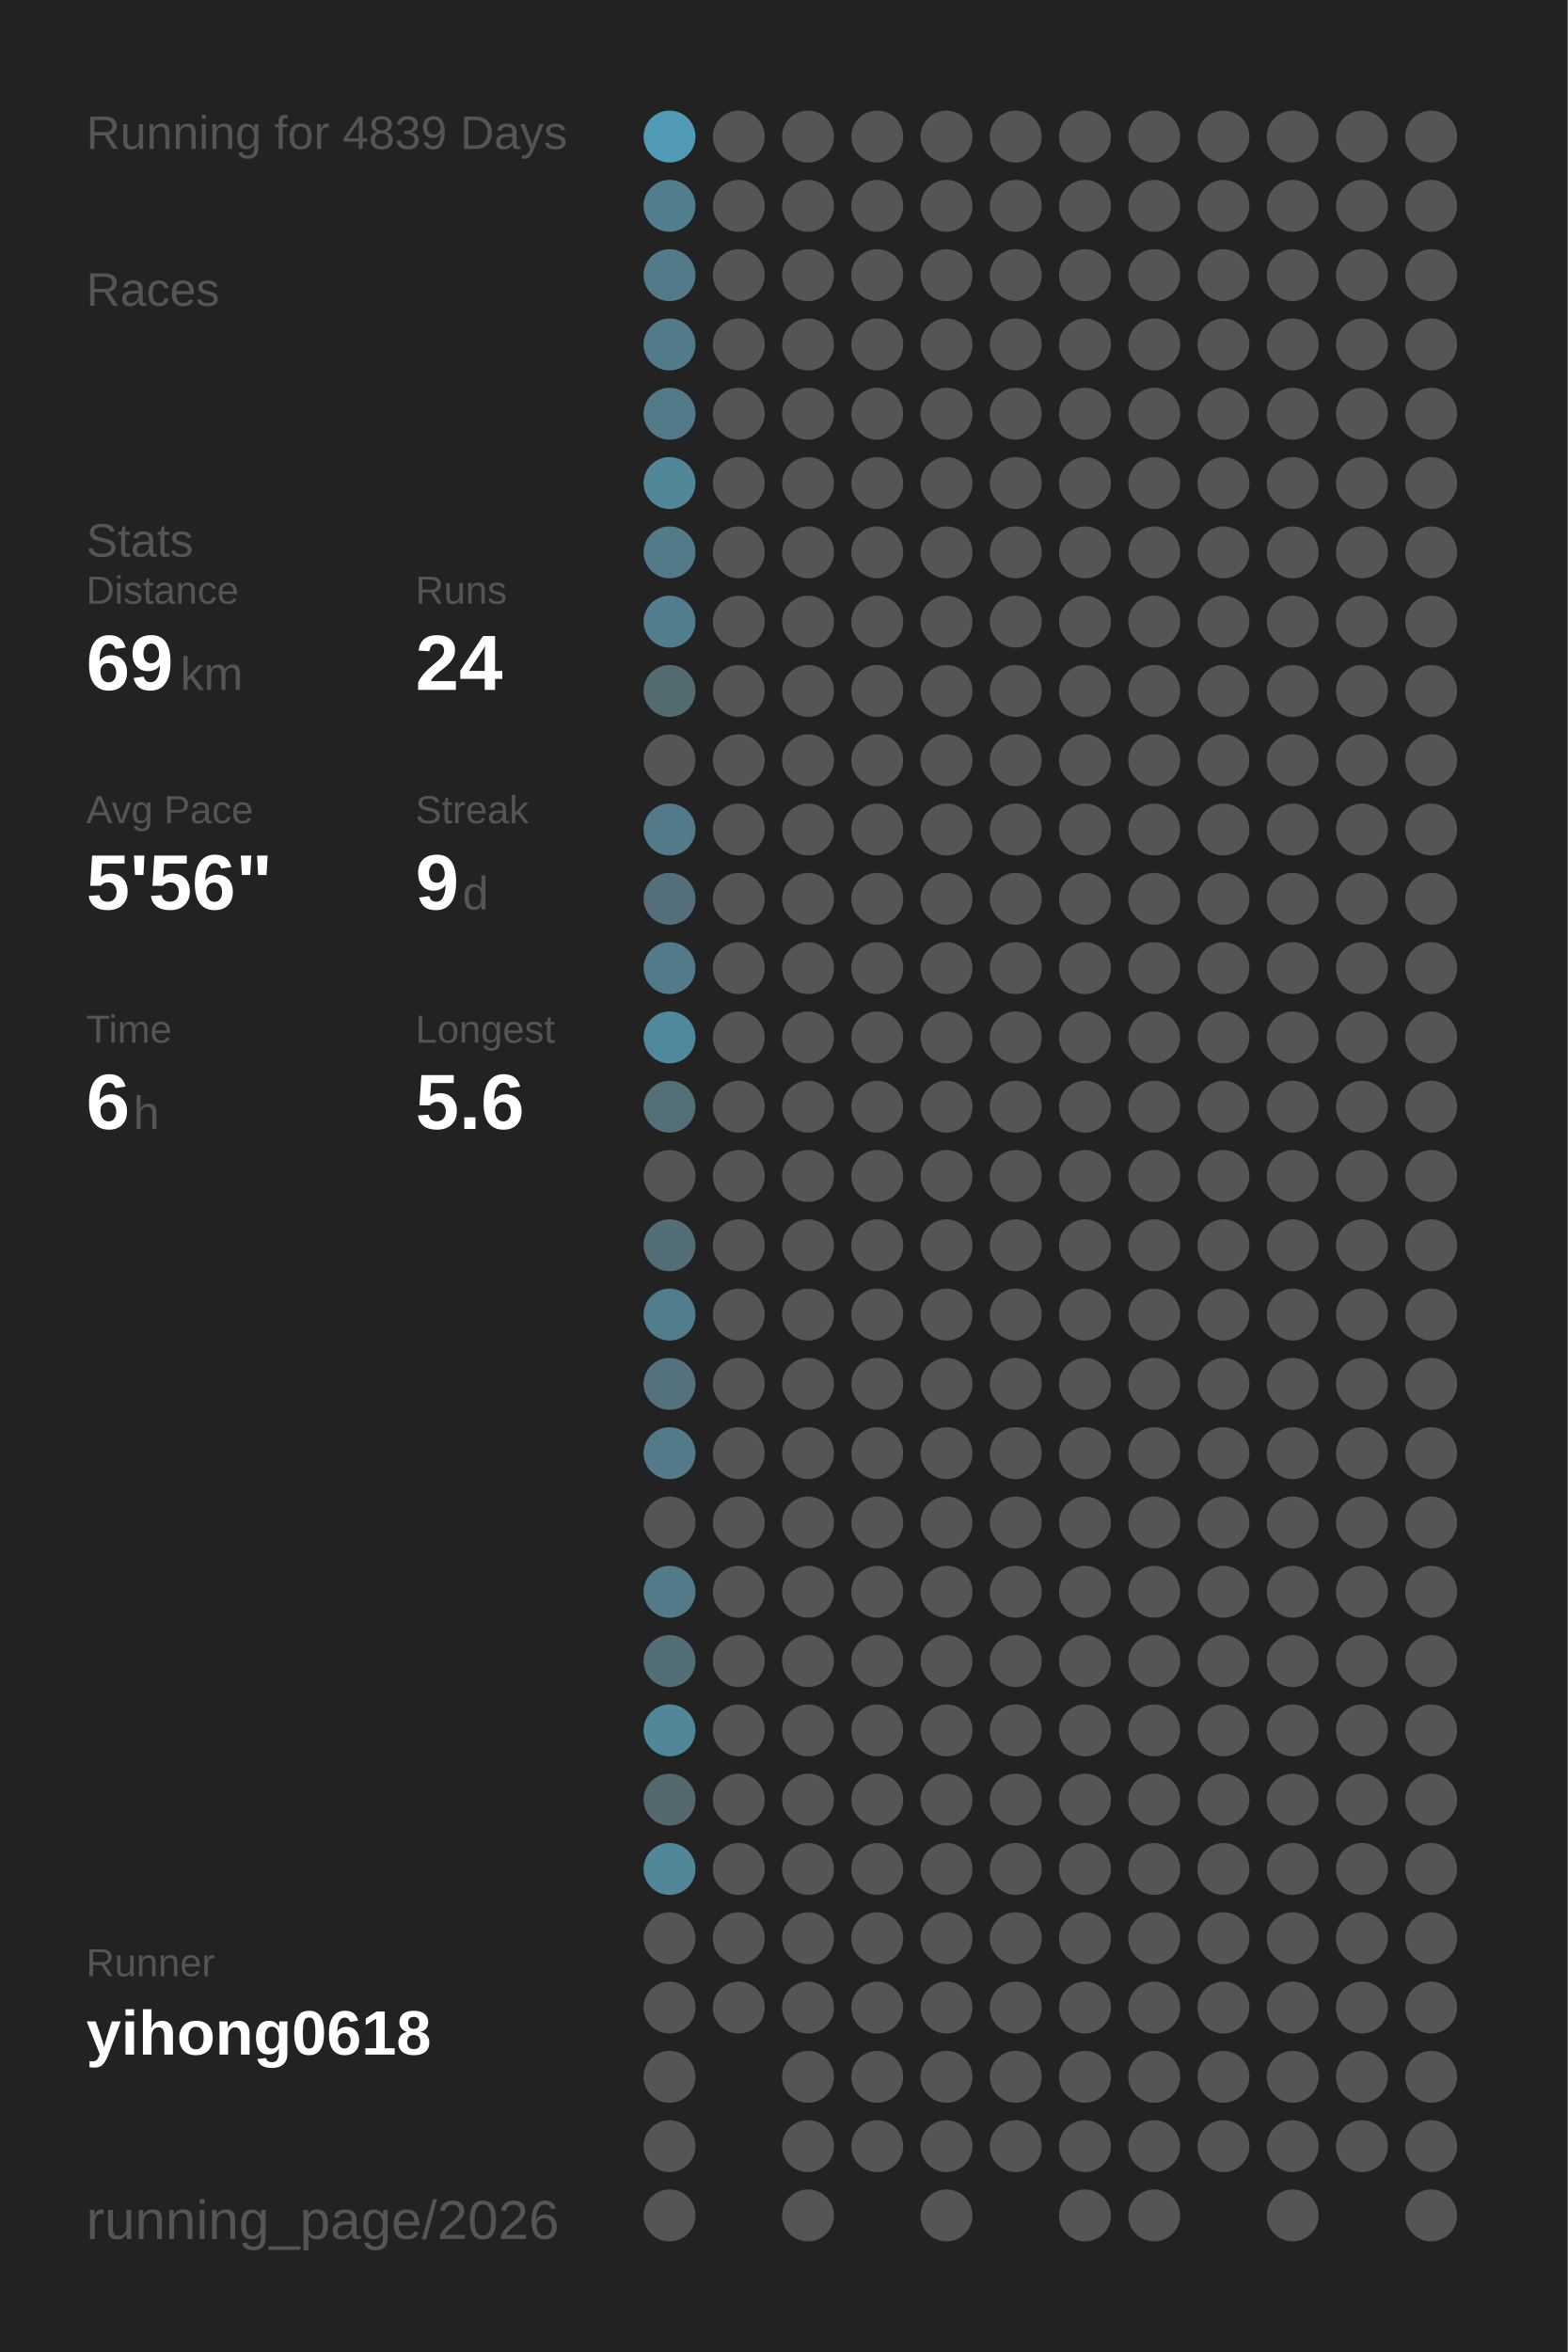
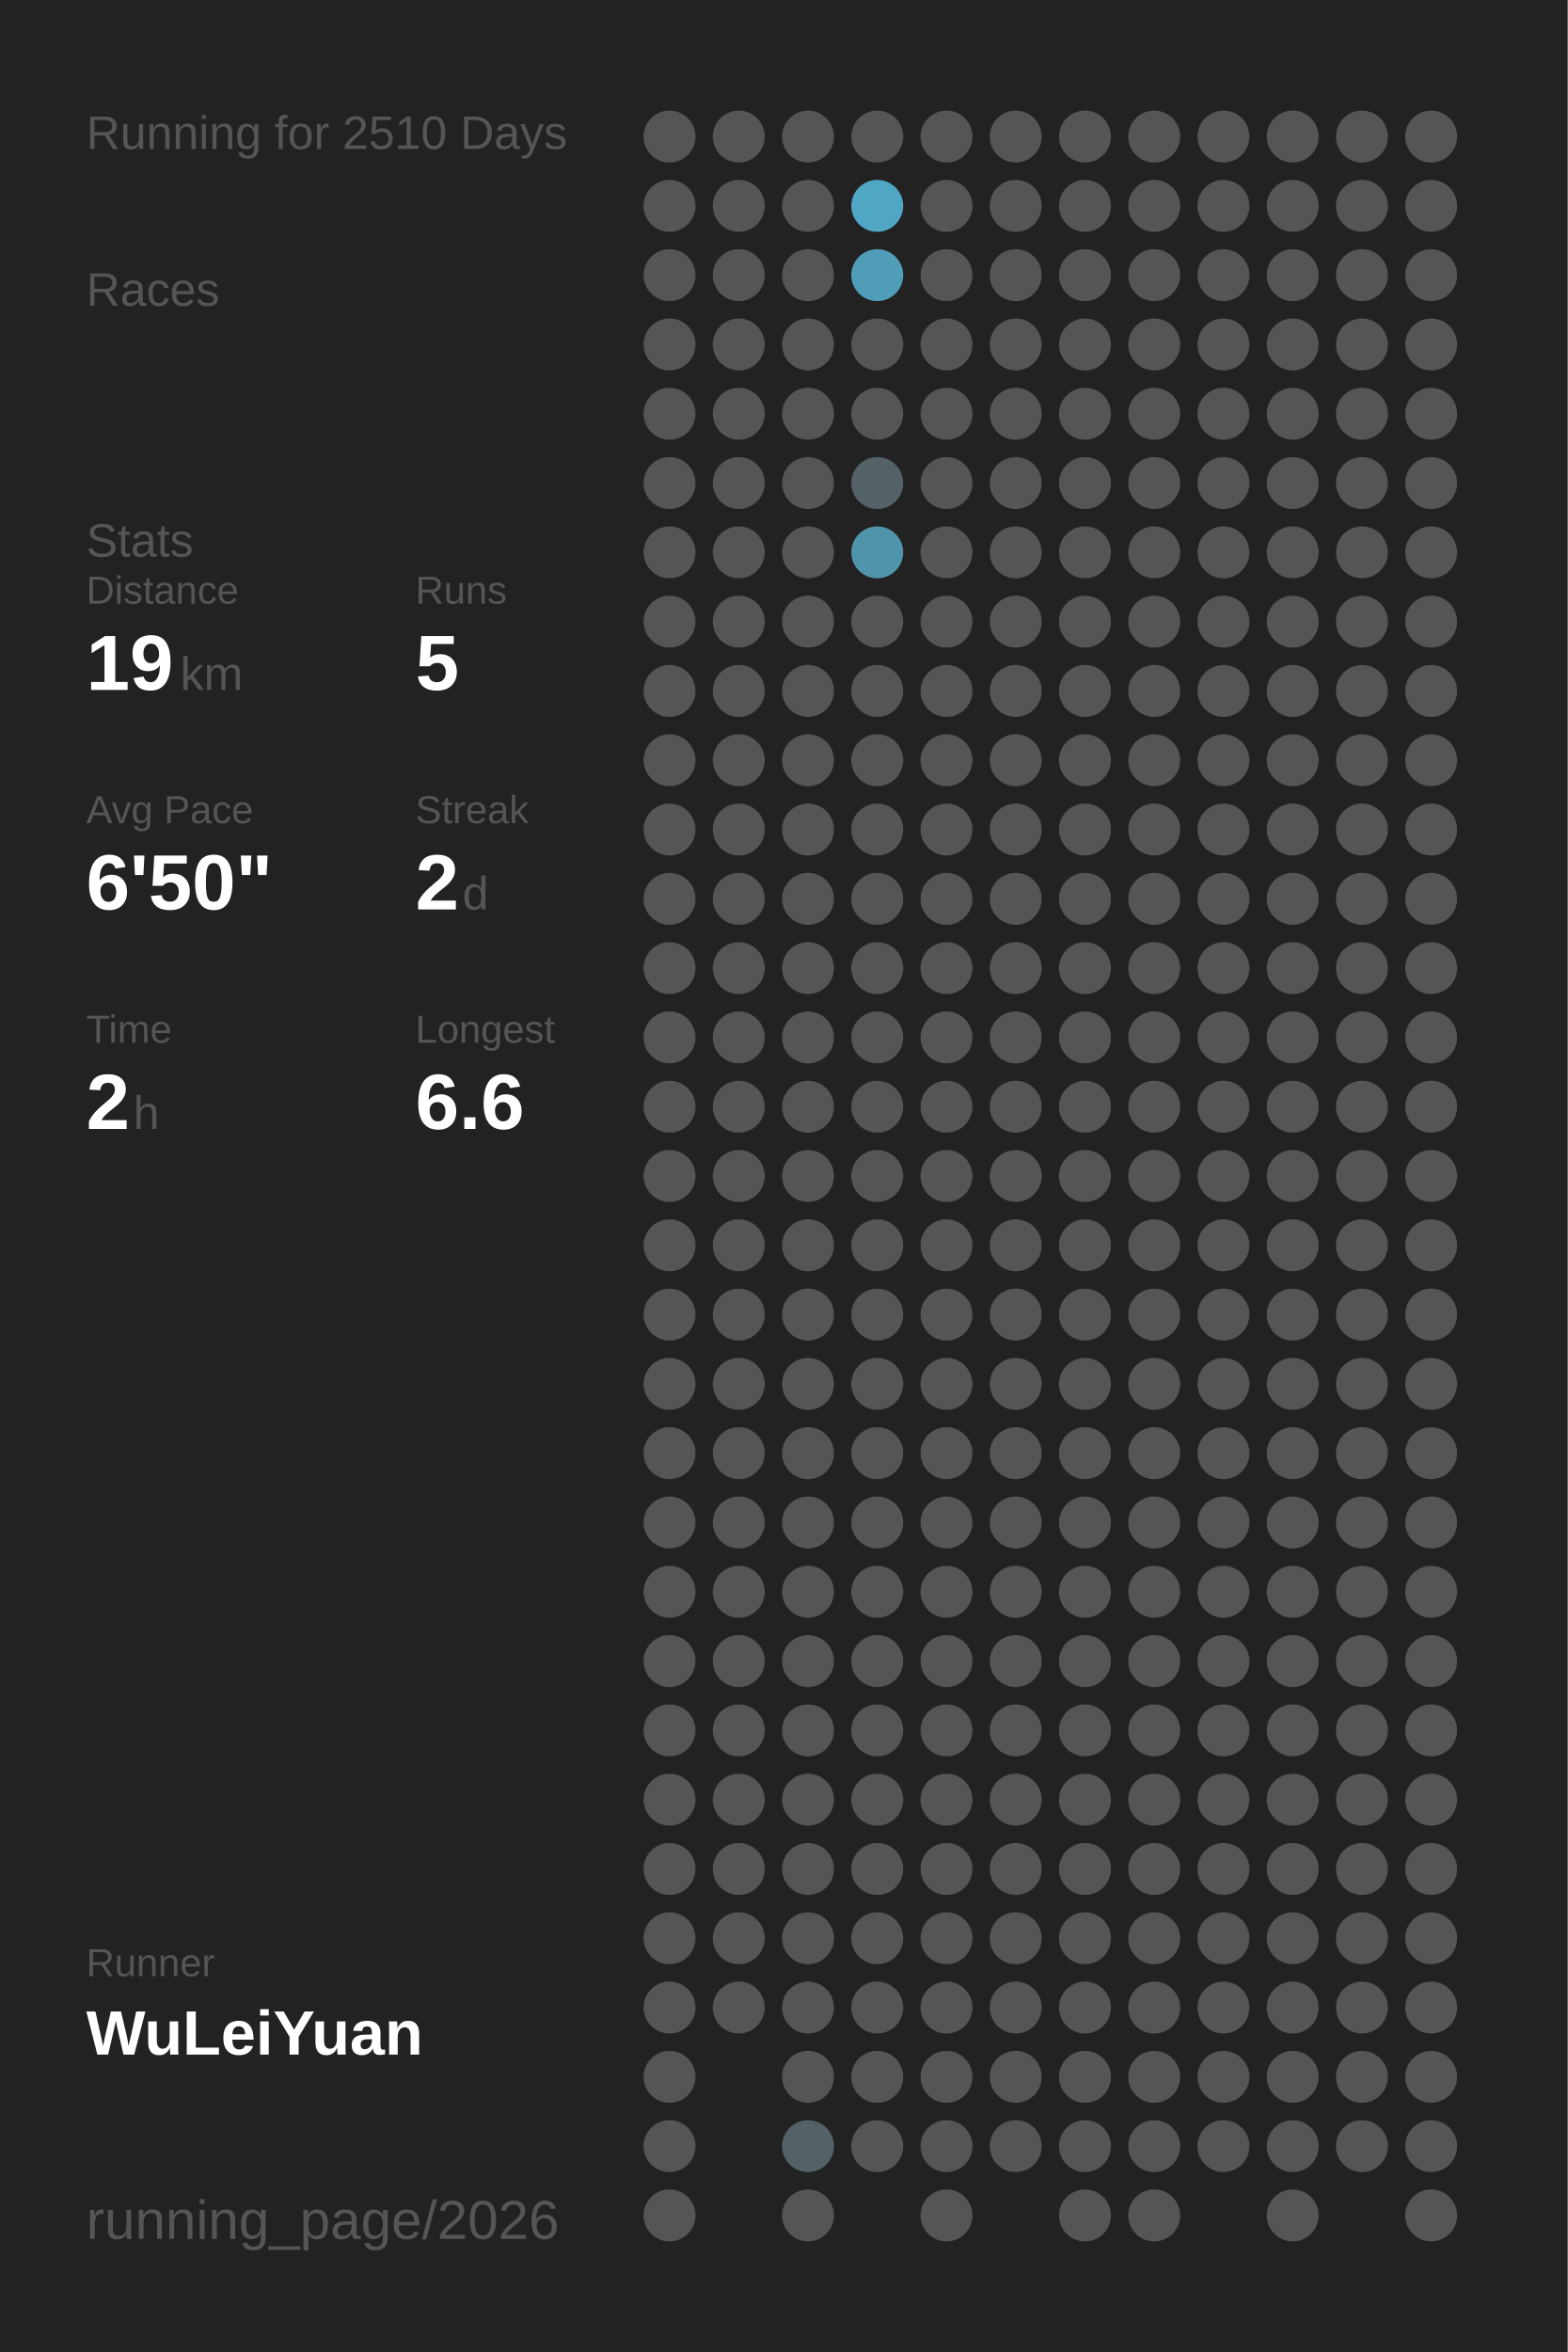
<svg xmlns="http://www.w3.org/2000/svg" baseProfile="full" height="300mm" version="1.1" viewBox="0,0,200,300" width="200mm">
  <defs />
  <rect fill="#222222" height="300" width="200" x="0" y="0" />
-   <text fill="#555555" style="font-size:6px; font-family:Arial;" x="11" y="19">Running for 4839 Days</text>
+   <text fill="#555555" style="font-size:6px; font-family:Arial;" x="11" y="19">Running for 2510 Days</text>
  <text fill="#555555" style="font-size:6px; font-family:Arial;" x="11" y="39">Races</text>
  <text fill="#555555" style="font-size:6px; font-family:Arial;" x="11" y="71">Stats</text>
  <text fill="#555555" style="font-size:5px; font-family:Arial;" x="11" y="77">Distance</text>
-   <text fill="#FFFFFF" style="font-size:10px; font-family:Arial; font-weight:bold;" x="11" y="88">69</text>
+   <text fill="#FFFFFF" style="font-size:10px; font-family:Arial; font-weight:bold;" x="11" y="88">19</text>
  <text fill="#555555" style="font-size:6px; font-family:Arial;" x="23" y="88">km</text>
  <text fill="#555555" style="font-size:5px; font-family:Arial;" x="53" y="77">Runs</text>
-   <text fill="#FFFFFF" style="font-size:10px; font-family:Arial; font-weight:bold;" x="53" y="88">24</text>
+   <text fill="#FFFFFF" style="font-size:10px; font-family:Arial; font-weight:bold;" x="53" y="88">5</text>
  <text fill="#555555" style="font-size:5px; font-family:Arial;" x="11" y="105">Avg Pace</text>
-   <text fill="#FFFFFF" style="font-size:10px; font-family:Arial; font-weight:bold;" x="11" y="116">5'56"</text>
+   <text fill="#FFFFFF" style="font-size:10px; font-family:Arial; font-weight:bold;" x="11" y="116">6'50"</text>
  <text fill="#555555" style="font-size:5px; font-family:Arial;" x="53" y="105">Streak</text>
-   <text fill="#FFFFFF" style="font-size:10px; font-family:Arial; font-weight:bold;" x="53" y="116">9</text>
+   <text fill="#FFFFFF" style="font-size:10px; font-family:Arial; font-weight:bold;" x="53" y="116">2</text>
  <text fill="#555555" style="font-size:6px; font-family:Arial;" x="59" y="116">d</text>
  <text fill="#555555" style="font-size:5px; font-family:Arial;" x="11" y="133">Time</text>
-   <text fill="#FFFFFF" style="font-size:10px; font-family:Arial; font-weight:bold;" x="11" y="144">6</text>
+   <text fill="#FFFFFF" style="font-size:10px; font-family:Arial; font-weight:bold;" x="11" y="144">2</text>
  <text fill="#555555" style="font-size:6px; font-family:Arial;" x="17" y="144">h</text>
  <text fill="#555555" style="font-size:5px; font-family:Arial;" x="53" y="133">Longest</text>
-   <text fill="#FFFFFF" style="font-size:10px; font-family:Arial; font-weight:bold;" x="53" y="144">5.6</text>
+   <text fill="#FFFFFF" style="font-size:10px; font-family:Arial; font-weight:bold;" x="53" y="144">6.6</text>
  <text fill="#555555" style="font-size:5px; font-family:Arial;" x="11" y="252.065">Runner</text>
-   <text fill="#FFFFFF" style="font-size:8px; font-family:Arial; font-weight:bold;" x="11" y="262.065">yihong0618</text>
+   <text fill="#FFFFFF" style="font-size:8px; font-family:Arial; font-weight:bold;" x="11" y="262.065">WuLeiYuan</text>
  <text fill="#555555" style="font-size:7px; font-family:Arial;" x="11" y="285.581">running_page/2026</text>
-   <circle cx="85.417" cy="17.419" fill="#509ab3" r="3.312" />
-   <circle cx="85.417" cy="26.258" fill="#527f8e" r="3.312" />
-   <circle cx="85.417" cy="35.097" fill="#527a88" r="3.312" />
-   <circle cx="85.417" cy="43.935" fill="#527a88" r="3.312" />
-   <circle cx="85.417" cy="52.774" fill="#527a88" r="3.312" />
-   <circle cx="85.417" cy="61.613" fill="#518799" r="3.312" />
-   <circle cx="85.417" cy="70.452" fill="#527a88" r="3.312" />
-   <circle cx="85.417" cy="79.29" fill="#527d8c" r="3.312" />
-   <circle cx="85.417" cy="88.129" fill="#536a71" r="3.312" />
+   <circle cx="85.417" cy="17.419" fill="#555555" r="3.312" />
+   <circle cx="85.417" cy="26.258" fill="#555555" r="3.312" />
+   <circle cx="85.417" cy="35.097" fill="#555555" r="3.312" />
+   <circle cx="85.417" cy="43.935" fill="#555555" r="3.312" />
+   <circle cx="85.417" cy="52.774" fill="#555555" r="3.312" />
+   <circle cx="85.417" cy="61.613" fill="#555555" r="3.312" />
+   <circle cx="85.417" cy="70.452" fill="#555555" r="3.312" />
+   <circle cx="85.417" cy="79.29" fill="#555555" r="3.312" />
+   <circle cx="85.417" cy="88.129" fill="#555555" r="3.312" />
  <circle cx="85.417" cy="96.968" fill="#555555" r="3.312" />
-   <circle cx="85.417" cy="105.806" fill="#527a88" r="3.312" />
-   <circle cx="85.417" cy="114.645" fill="#536f79" r="3.312" />
-   <circle cx="85.417" cy="123.484" fill="#527a88" r="3.312" />
-   <circle cx="85.417" cy="132.323" fill="#51899c" r="3.312" />
-   <circle cx="85.417" cy="141.161" fill="#536f78" r="3.312" />
+   <circle cx="85.417" cy="105.806" fill="#555555" r="3.312" />
+   <circle cx="85.417" cy="114.645" fill="#555555" r="3.312" />
+   <circle cx="85.417" cy="123.484" fill="#555555" r="3.312" />
+   <circle cx="85.417" cy="132.323" fill="#555555" r="3.312" />
+   <circle cx="85.417" cy="141.161" fill="#555555" r="3.312" />
  <circle cx="85.417" cy="150" fill="#555555" r="3.312" />
-   <circle cx="85.417" cy="158.839" fill="#536e77" r="3.312" />
-   <circle cx="85.417" cy="167.677" fill="#527d8c" r="3.312" />
-   <circle cx="85.417" cy="176.516" fill="#53727d" r="3.312" />
-   <circle cx="85.417" cy="185.355" fill="#527a88" r="3.312" />
+   <circle cx="85.417" cy="158.839" fill="#555555" r="3.312" />
+   <circle cx="85.417" cy="167.677" fill="#555555" r="3.312" />
+   <circle cx="85.417" cy="176.516" fill="#555555" r="3.312" />
+   <circle cx="85.417" cy="185.355" fill="#555555" r="3.312" />
  <circle cx="85.417" cy="194.194" fill="#555555" r="3.312" />
-   <circle cx="85.417" cy="203.032" fill="#527a88" r="3.312" />
-   <circle cx="85.417" cy="211.871" fill="#536e77" r="3.312" />
-   <circle cx="85.417" cy="220.71" fill="#518799" r="3.312" />
-   <circle cx="85.417" cy="229.548" fill="#53686f" r="3.312" />
-   <circle cx="85.417" cy="238.387" fill="#518799" r="3.312" />
+   <circle cx="85.417" cy="203.032" fill="#555555" r="3.312" />
+   <circle cx="85.417" cy="211.871" fill="#555555" r="3.312" />
+   <circle cx="85.417" cy="220.71" fill="#555555" r="3.312" />
+   <circle cx="85.417" cy="229.548" fill="#555555" r="3.312" />
+   <circle cx="85.417" cy="238.387" fill="#555555" r="3.312" />
  <circle cx="85.417" cy="247.226" fill="#555555" r="3.312" />
  <circle cx="85.417" cy="256.065" fill="#555555" r="3.312" />
  <circle cx="85.417" cy="264.903" fill="#555555" r="3.312" />
  <circle cx="85.417" cy="273.742" fill="#555555" r="3.312" />
  <circle cx="85.417" cy="282.581" fill="#555555" r="3.312" />
  <circle cx="94.25" cy="17.419" fill="#555555" r="3.312" />
  <circle cx="94.25" cy="26.258" fill="#555555" r="3.312" />
  <circle cx="94.25" cy="35.097" fill="#555555" r="3.312" />
  <circle cx="94.25" cy="43.935" fill="#555555" r="3.312" />
  <circle cx="94.25" cy="52.774" fill="#555555" r="3.312" />
  <circle cx="94.25" cy="61.613" fill="#555555" r="3.312" />
  <circle cx="94.25" cy="70.452" fill="#555555" r="3.312" />
  <circle cx="94.25" cy="79.29" fill="#555555" r="3.312" />
  <circle cx="94.25" cy="88.129" fill="#555555" r="3.312" />
  <circle cx="94.25" cy="96.968" fill="#555555" r="3.312" />
  <circle cx="94.25" cy="105.806" fill="#555555" r="3.312" />
  <circle cx="94.25" cy="114.645" fill="#555555" r="3.312" />
  <circle cx="94.25" cy="123.484" fill="#555555" r="3.312" />
  <circle cx="94.25" cy="132.323" fill="#555555" r="3.312" />
  <circle cx="94.25" cy="141.161" fill="#555555" r="3.312" />
  <circle cx="94.25" cy="150" fill="#555555" r="3.312" />
  <circle cx="94.25" cy="158.839" fill="#555555" r="3.312" />
  <circle cx="94.25" cy="167.677" fill="#555555" r="3.312" />
  <circle cx="94.25" cy="176.516" fill="#555555" r="3.312" />
  <circle cx="94.25" cy="185.355" fill="#555555" r="3.312" />
  <circle cx="94.25" cy="194.194" fill="#555555" r="3.312" />
  <circle cx="94.25" cy="203.032" fill="#555555" r="3.312" />
  <circle cx="94.25" cy="211.871" fill="#555555" r="3.312" />
  <circle cx="94.25" cy="220.71" fill="#555555" r="3.312" />
  <circle cx="94.25" cy="229.548" fill="#555555" r="3.312" />
  <circle cx="94.25" cy="238.387" fill="#555555" r="3.312" />
  <circle cx="94.25" cy="247.226" fill="#555555" r="3.312" />
  <circle cx="94.25" cy="256.065" fill="#555555" r="3.312" />
  <circle cx="103.083" cy="17.419" fill="#555555" r="3.312" />
  <circle cx="103.083" cy="26.258" fill="#555555" r="3.312" />
  <circle cx="103.083" cy="35.097" fill="#555555" r="3.312" />
  <circle cx="103.083" cy="43.935" fill="#555555" r="3.312" />
  <circle cx="103.083" cy="52.774" fill="#555555" r="3.312" />
  <circle cx="103.083" cy="61.613" fill="#555555" r="3.312" />
  <circle cx="103.083" cy="70.452" fill="#555555" r="3.312" />
  <circle cx="103.083" cy="79.29" fill="#555555" r="3.312" />
  <circle cx="103.083" cy="88.129" fill="#555555" r="3.312" />
  <circle cx="103.083" cy="96.968" fill="#555555" r="3.312" />
  <circle cx="103.083" cy="105.806" fill="#555555" r="3.312" />
  <circle cx="103.083" cy="114.645" fill="#555555" r="3.312" />
  <circle cx="103.083" cy="123.484" fill="#555555" r="3.312" />
  <circle cx="103.083" cy="132.323" fill="#555555" r="3.312" />
  <circle cx="103.083" cy="141.161" fill="#555555" r="3.312" />
  <circle cx="103.083" cy="150" fill="#555555" r="3.312" />
  <circle cx="103.083" cy="158.839" fill="#555555" r="3.312" />
  <circle cx="103.083" cy="167.677" fill="#555555" r="3.312" />
  <circle cx="103.083" cy="176.516" fill="#555555" r="3.312" />
  <circle cx="103.083" cy="185.355" fill="#555555" r="3.312" />
  <circle cx="103.083" cy="194.194" fill="#555555" r="3.312" />
  <circle cx="103.083" cy="203.032" fill="#555555" r="3.312" />
  <circle cx="103.083" cy="211.871" fill="#555555" r="3.312" />
  <circle cx="103.083" cy="220.71" fill="#555555" r="3.312" />
  <circle cx="103.083" cy="229.548" fill="#555555" r="3.312" />
  <circle cx="103.083" cy="238.387" fill="#555555" r="3.312" />
  <circle cx="103.083" cy="247.226" fill="#555555" r="3.312" />
  <circle cx="103.083" cy="256.065" fill="#555555" r="3.312" />
  <circle cx="103.083" cy="264.903" fill="#555555" r="3.312" />
-   <circle cx="103.083" cy="273.742" fill="#555555" r="3.312" />
+   <circle cx="103.083" cy="273.742" fill="#546267" r="3.312" />
  <circle cx="103.083" cy="282.581" fill="#555555" r="3.312" />
  <circle cx="111.917" cy="17.419" fill="#555555" r="3.312" />
-   <circle cx="111.917" cy="26.258" fill="#555555" r="3.312" />
-   <circle cx="111.917" cy="35.097" fill="#555555" r="3.312" />
+   <circle cx="111.917" cy="26.258" fill="#4fa7c5" r="3.312" />
+   <circle cx="111.917" cy="35.097" fill="#509db8" r="3.312" />
  <circle cx="111.917" cy="43.935" fill="#555555" r="3.312" />
  <circle cx="111.917" cy="52.774" fill="#555555" r="3.312" />
-   <circle cx="111.917" cy="61.613" fill="#555555" r="3.312" />
-   <circle cx="111.917" cy="70.452" fill="#555555" r="3.312" />
+   <circle cx="111.917" cy="61.613" fill="#546267" r="3.312" />
+   <circle cx="111.917" cy="70.452" fill="#5094ab" r="3.312" />
  <circle cx="111.917" cy="79.29" fill="#555555" r="3.312" />
  <circle cx="111.917" cy="88.129" fill="#555555" r="3.312" />
  <circle cx="111.917" cy="96.968" fill="#555555" r="3.312" />
  <circle cx="111.917" cy="105.806" fill="#555555" r="3.312" />
  <circle cx="111.917" cy="114.645" fill="#555555" r="3.312" />
  <circle cx="111.917" cy="123.484" fill="#555555" r="3.312" />
  <circle cx="111.917" cy="132.323" fill="#555555" r="3.312" />
  <circle cx="111.917" cy="141.161" fill="#555555" r="3.312" />
  <circle cx="111.917" cy="150" fill="#555555" r="3.312" />
  <circle cx="111.917" cy="158.839" fill="#555555" r="3.312" />
  <circle cx="111.917" cy="167.677" fill="#555555" r="3.312" />
  <circle cx="111.917" cy="176.516" fill="#555555" r="3.312" />
  <circle cx="111.917" cy="185.355" fill="#555555" r="3.312" />
  <circle cx="111.917" cy="194.194" fill="#555555" r="3.312" />
  <circle cx="111.917" cy="203.032" fill="#555555" r="3.312" />
  <circle cx="111.917" cy="211.871" fill="#555555" r="3.312" />
  <circle cx="111.917" cy="220.71" fill="#555555" r="3.312" />
  <circle cx="111.917" cy="229.548" fill="#555555" r="3.312" />
  <circle cx="111.917" cy="238.387" fill="#555555" r="3.312" />
  <circle cx="111.917" cy="247.226" fill="#555555" r="3.312" />
  <circle cx="111.917" cy="256.065" fill="#555555" r="3.312" />
  <circle cx="111.917" cy="264.903" fill="#555555" r="3.312" />
  <circle cx="111.917" cy="273.742" fill="#555555" r="3.312" />
  <circle cx="120.75" cy="17.419" fill="#555555" r="3.312" />
  <circle cx="120.75" cy="26.258" fill="#555555" r="3.312" />
  <circle cx="120.75" cy="35.097" fill="#555555" r="3.312" />
  <circle cx="120.75" cy="43.935" fill="#555555" r="3.312" />
  <circle cx="120.75" cy="52.774" fill="#555555" r="3.312" />
  <circle cx="120.75" cy="61.613" fill="#555555" r="3.312" />
  <circle cx="120.75" cy="70.452" fill="#555555" r="3.312" />
  <circle cx="120.75" cy="79.29" fill="#555555" r="3.312" />
  <circle cx="120.75" cy="88.129" fill="#555555" r="3.312" />
  <circle cx="120.75" cy="96.968" fill="#555555" r="3.312" />
  <circle cx="120.75" cy="105.806" fill="#555555" r="3.312" />
  <circle cx="120.75" cy="114.645" fill="#555555" r="3.312" />
  <circle cx="120.75" cy="123.484" fill="#555555" r="3.312" />
  <circle cx="120.75" cy="132.323" fill="#555555" r="3.312" />
  <circle cx="120.75" cy="141.161" fill="#555555" r="3.312" />
  <circle cx="120.75" cy="150" fill="#555555" r="3.312" />
  <circle cx="120.75" cy="158.839" fill="#555555" r="3.312" />
  <circle cx="120.75" cy="167.677" fill="#555555" r="3.312" />
  <circle cx="120.75" cy="176.516" fill="#555555" r="3.312" />
  <circle cx="120.75" cy="185.355" fill="#555555" r="3.312" />
  <circle cx="120.75" cy="194.194" fill="#555555" r="3.312" />
  <circle cx="120.75" cy="203.032" fill="#555555" r="3.312" />
  <circle cx="120.75" cy="211.871" fill="#555555" r="3.312" />
  <circle cx="120.75" cy="220.71" fill="#555555" r="3.312" />
  <circle cx="120.75" cy="229.548" fill="#555555" r="3.312" />
  <circle cx="120.75" cy="238.387" fill="#555555" r="3.312" />
  <circle cx="120.75" cy="247.226" fill="#555555" r="3.312" />
  <circle cx="120.75" cy="256.065" fill="#555555" r="3.312" />
  <circle cx="120.75" cy="264.903" fill="#555555" r="3.312" />
  <circle cx="120.75" cy="273.742" fill="#555555" r="3.312" />
  <circle cx="120.75" cy="282.581" fill="#555555" r="3.312" />
  <circle cx="129.583" cy="17.419" fill="#555555" r="3.312" />
  <circle cx="129.583" cy="26.258" fill="#555555" r="3.312" />
  <circle cx="129.583" cy="35.097" fill="#555555" r="3.312" />
  <circle cx="129.583" cy="43.935" fill="#555555" r="3.312" />
  <circle cx="129.583" cy="52.774" fill="#555555" r="3.312" />
  <circle cx="129.583" cy="61.613" fill="#555555" r="3.312" />
  <circle cx="129.583" cy="70.452" fill="#555555" r="3.312" />
  <circle cx="129.583" cy="79.29" fill="#555555" r="3.312" />
  <circle cx="129.583" cy="88.129" fill="#555555" r="3.312" />
  <circle cx="129.583" cy="96.968" fill="#555555" r="3.312" />
  <circle cx="129.583" cy="105.806" fill="#555555" r="3.312" />
  <circle cx="129.583" cy="114.645" fill="#555555" r="3.312" />
  <circle cx="129.583" cy="123.484" fill="#555555" r="3.312" />
  <circle cx="129.583" cy="132.323" fill="#555555" r="3.312" />
  <circle cx="129.583" cy="141.161" fill="#555555" r="3.312" />
  <circle cx="129.583" cy="150" fill="#555555" r="3.312" />
  <circle cx="129.583" cy="158.839" fill="#555555" r="3.312" />
  <circle cx="129.583" cy="167.677" fill="#555555" r="3.312" />
  <circle cx="129.583" cy="176.516" fill="#555555" r="3.312" />
  <circle cx="129.583" cy="185.355" fill="#555555" r="3.312" />
  <circle cx="129.583" cy="194.194" fill="#555555" r="3.312" />
  <circle cx="129.583" cy="203.032" fill="#555555" r="3.312" />
  <circle cx="129.583" cy="211.871" fill="#555555" r="3.312" />
  <circle cx="129.583" cy="220.71" fill="#555555" r="3.312" />
  <circle cx="129.583" cy="229.548" fill="#555555" r="3.312" />
  <circle cx="129.583" cy="238.387" fill="#555555" r="3.312" />
  <circle cx="129.583" cy="247.226" fill="#555555" r="3.312" />
  <circle cx="129.583" cy="256.065" fill="#555555" r="3.312" />
  <circle cx="129.583" cy="264.903" fill="#555555" r="3.312" />
  <circle cx="129.583" cy="273.742" fill="#555555" r="3.312" />
  <circle cx="138.417" cy="17.419" fill="#555555" r="3.312" />
  <circle cx="138.417" cy="26.258" fill="#555555" r="3.312" />
  <circle cx="138.417" cy="35.097" fill="#555555" r="3.312" />
  <circle cx="138.417" cy="43.935" fill="#555555" r="3.312" />
  <circle cx="138.417" cy="52.774" fill="#555555" r="3.312" />
  <circle cx="138.417" cy="61.613" fill="#555555" r="3.312" />
  <circle cx="138.417" cy="70.452" fill="#555555" r="3.312" />
  <circle cx="138.417" cy="79.29" fill="#555555" r="3.312" />
  <circle cx="138.417" cy="88.129" fill="#555555" r="3.312" />
  <circle cx="138.417" cy="96.968" fill="#555555" r="3.312" />
  <circle cx="138.417" cy="105.806" fill="#555555" r="3.312" />
  <circle cx="138.417" cy="114.645" fill="#555555" r="3.312" />
  <circle cx="138.417" cy="123.484" fill="#555555" r="3.312" />
  <circle cx="138.417" cy="132.323" fill="#555555" r="3.312" />
  <circle cx="138.417" cy="141.161" fill="#555555" r="3.312" />
  <circle cx="138.417" cy="150" fill="#555555" r="3.312" />
  <circle cx="138.417" cy="158.839" fill="#555555" r="3.312" />
  <circle cx="138.417" cy="167.677" fill="#555555" r="3.312" />
  <circle cx="138.417" cy="176.516" fill="#555555" r="3.312" />
  <circle cx="138.417" cy="185.355" fill="#555555" r="3.312" />
  <circle cx="138.417" cy="194.194" fill="#555555" r="3.312" />
  <circle cx="138.417" cy="203.032" fill="#555555" r="3.312" />
  <circle cx="138.417" cy="211.871" fill="#555555" r="3.312" />
  <circle cx="138.417" cy="220.71" fill="#555555" r="3.312" />
  <circle cx="138.417" cy="229.548" fill="#555555" r="3.312" />
  <circle cx="138.417" cy="238.387" fill="#555555" r="3.312" />
  <circle cx="138.417" cy="247.226" fill="#555555" r="3.312" />
  <circle cx="138.417" cy="256.065" fill="#555555" r="3.312" />
  <circle cx="138.417" cy="264.903" fill="#555555" r="3.312" />
  <circle cx="138.417" cy="273.742" fill="#555555" r="3.312" />
  <circle cx="138.417" cy="282.581" fill="#555555" r="3.312" />
  <circle cx="147.25" cy="17.419" fill="#555555" r="3.312" />
  <circle cx="147.25" cy="26.258" fill="#555555" r="3.312" />
  <circle cx="147.25" cy="35.097" fill="#555555" r="3.312" />
  <circle cx="147.25" cy="43.935" fill="#555555" r="3.312" />
  <circle cx="147.25" cy="52.774" fill="#555555" r="3.312" />
  <circle cx="147.25" cy="61.613" fill="#555555" r="3.312" />
  <circle cx="147.25" cy="70.452" fill="#555555" r="3.312" />
  <circle cx="147.25" cy="79.29" fill="#555555" r="3.312" />
  <circle cx="147.25" cy="88.129" fill="#555555" r="3.312" />
  <circle cx="147.25" cy="96.968" fill="#555555" r="3.312" />
  <circle cx="147.25" cy="105.806" fill="#555555" r="3.312" />
  <circle cx="147.25" cy="114.645" fill="#555555" r="3.312" />
  <circle cx="147.25" cy="123.484" fill="#555555" r="3.312" />
  <circle cx="147.25" cy="132.323" fill="#555555" r="3.312" />
  <circle cx="147.25" cy="141.161" fill="#555555" r="3.312" />
  <circle cx="147.25" cy="150" fill="#555555" r="3.312" />
  <circle cx="147.25" cy="158.839" fill="#555555" r="3.312" />
  <circle cx="147.25" cy="167.677" fill="#555555" r="3.312" />
  <circle cx="147.25" cy="176.516" fill="#555555" r="3.312" />
  <circle cx="147.25" cy="185.355" fill="#555555" r="3.312" />
  <circle cx="147.25" cy="194.194" fill="#555555" r="3.312" />
  <circle cx="147.25" cy="203.032" fill="#555555" r="3.312" />
  <circle cx="147.25" cy="211.871" fill="#555555" r="3.312" />
  <circle cx="147.25" cy="220.71" fill="#555555" r="3.312" />
  <circle cx="147.25" cy="229.548" fill="#555555" r="3.312" />
  <circle cx="147.25" cy="238.387" fill="#555555" r="3.312" />
  <circle cx="147.25" cy="247.226" fill="#555555" r="3.312" />
  <circle cx="147.25" cy="256.065" fill="#555555" r="3.312" />
  <circle cx="147.25" cy="264.903" fill="#555555" r="3.312" />
  <circle cx="147.25" cy="273.742" fill="#555555" r="3.312" />
  <circle cx="147.25" cy="282.581" fill="#555555" r="3.312" />
  <circle cx="156.083" cy="17.419" fill="#555555" r="3.312" />
  <circle cx="156.083" cy="26.258" fill="#555555" r="3.312" />
  <circle cx="156.083" cy="35.097" fill="#555555" r="3.312" />
  <circle cx="156.083" cy="43.935" fill="#555555" r="3.312" />
  <circle cx="156.083" cy="52.774" fill="#555555" r="3.312" />
  <circle cx="156.083" cy="61.613" fill="#555555" r="3.312" />
  <circle cx="156.083" cy="70.452" fill="#555555" r="3.312" />
  <circle cx="156.083" cy="79.29" fill="#555555" r="3.312" />
  <circle cx="156.083" cy="88.129" fill="#555555" r="3.312" />
  <circle cx="156.083" cy="96.968" fill="#555555" r="3.312" />
  <circle cx="156.083" cy="105.806" fill="#555555" r="3.312" />
  <circle cx="156.083" cy="114.645" fill="#555555" r="3.312" />
  <circle cx="156.083" cy="123.484" fill="#555555" r="3.312" />
  <circle cx="156.083" cy="132.323" fill="#555555" r="3.312" />
  <circle cx="156.083" cy="141.161" fill="#555555" r="3.312" />
  <circle cx="156.083" cy="150" fill="#555555" r="3.312" />
  <circle cx="156.083" cy="158.839" fill="#555555" r="3.312" />
  <circle cx="156.083" cy="167.677" fill="#555555" r="3.312" />
  <circle cx="156.083" cy="176.516" fill="#555555" r="3.312" />
  <circle cx="156.083" cy="185.355" fill="#555555" r="3.312" />
  <circle cx="156.083" cy="194.194" fill="#555555" r="3.312" />
  <circle cx="156.083" cy="203.032" fill="#555555" r="3.312" />
  <circle cx="156.083" cy="211.871" fill="#555555" r="3.312" />
  <circle cx="156.083" cy="220.71" fill="#555555" r="3.312" />
  <circle cx="156.083" cy="229.548" fill="#555555" r="3.312" />
  <circle cx="156.083" cy="238.387" fill="#555555" r="3.312" />
  <circle cx="156.083" cy="247.226" fill="#555555" r="3.312" />
  <circle cx="156.083" cy="256.065" fill="#555555" r="3.312" />
  <circle cx="156.083" cy="264.903" fill="#555555" r="3.312" />
  <circle cx="156.083" cy="273.742" fill="#555555" r="3.312" />
  <circle cx="164.917" cy="17.419" fill="#555555" r="3.312" />
  <circle cx="164.917" cy="26.258" fill="#555555" r="3.312" />
  <circle cx="164.917" cy="35.097" fill="#555555" r="3.312" />
  <circle cx="164.917" cy="43.935" fill="#555555" r="3.312" />
  <circle cx="164.917" cy="52.774" fill="#555555" r="3.312" />
  <circle cx="164.917" cy="61.613" fill="#555555" r="3.312" />
  <circle cx="164.917" cy="70.452" fill="#555555" r="3.312" />
  <circle cx="164.917" cy="79.29" fill="#555555" r="3.312" />
  <circle cx="164.917" cy="88.129" fill="#555555" r="3.312" />
  <circle cx="164.917" cy="96.968" fill="#555555" r="3.312" />
  <circle cx="164.917" cy="105.806" fill="#555555" r="3.312" />
  <circle cx="164.917" cy="114.645" fill="#555555" r="3.312" />
  <circle cx="164.917" cy="123.484" fill="#555555" r="3.312" />
  <circle cx="164.917" cy="132.323" fill="#555555" r="3.312" />
  <circle cx="164.917" cy="141.161" fill="#555555" r="3.312" />
  <circle cx="164.917" cy="150" fill="#555555" r="3.312" />
  <circle cx="164.917" cy="158.839" fill="#555555" r="3.312" />
  <circle cx="164.917" cy="167.677" fill="#555555" r="3.312" />
  <circle cx="164.917" cy="176.516" fill="#555555" r="3.312" />
  <circle cx="164.917" cy="185.355" fill="#555555" r="3.312" />
  <circle cx="164.917" cy="194.194" fill="#555555" r="3.312" />
  <circle cx="164.917" cy="203.032" fill="#555555" r="3.312" />
  <circle cx="164.917" cy="211.871" fill="#555555" r="3.312" />
  <circle cx="164.917" cy="220.71" fill="#555555" r="3.312" />
  <circle cx="164.917" cy="229.548" fill="#555555" r="3.312" />
  <circle cx="164.917" cy="238.387" fill="#555555" r="3.312" />
  <circle cx="164.917" cy="247.226" fill="#555555" r="3.312" />
  <circle cx="164.917" cy="256.065" fill="#555555" r="3.312" />
  <circle cx="164.917" cy="264.903" fill="#555555" r="3.312" />
  <circle cx="164.917" cy="273.742" fill="#555555" r="3.312" />
  <circle cx="164.917" cy="282.581" fill="#555555" r="3.312" />
  <circle cx="173.75" cy="17.419" fill="#555555" r="3.312" />
  <circle cx="173.75" cy="26.258" fill="#555555" r="3.312" />
  <circle cx="173.75" cy="35.097" fill="#555555" r="3.312" />
  <circle cx="173.75" cy="43.935" fill="#555555" r="3.312" />
  <circle cx="173.75" cy="52.774" fill="#555555" r="3.312" />
  <circle cx="173.75" cy="61.613" fill="#555555" r="3.312" />
  <circle cx="173.75" cy="70.452" fill="#555555" r="3.312" />
  <circle cx="173.75" cy="79.29" fill="#555555" r="3.312" />
  <circle cx="173.75" cy="88.129" fill="#555555" r="3.312" />
  <circle cx="173.75" cy="96.968" fill="#555555" r="3.312" />
  <circle cx="173.75" cy="105.806" fill="#555555" r="3.312" />
  <circle cx="173.75" cy="114.645" fill="#555555" r="3.312" />
  <circle cx="173.75" cy="123.484" fill="#555555" r="3.312" />
  <circle cx="173.75" cy="132.323" fill="#555555" r="3.312" />
  <circle cx="173.75" cy="141.161" fill="#555555" r="3.312" />
  <circle cx="173.75" cy="150" fill="#555555" r="3.312" />
  <circle cx="173.75" cy="158.839" fill="#555555" r="3.312" />
  <circle cx="173.75" cy="167.677" fill="#555555" r="3.312" />
  <circle cx="173.75" cy="176.516" fill="#555555" r="3.312" />
  <circle cx="173.75" cy="185.355" fill="#555555" r="3.312" />
  <circle cx="173.75" cy="194.194" fill="#555555" r="3.312" />
  <circle cx="173.75" cy="203.032" fill="#555555" r="3.312" />
  <circle cx="173.75" cy="211.871" fill="#555555" r="3.312" />
  <circle cx="173.75" cy="220.71" fill="#555555" r="3.312" />
  <circle cx="173.75" cy="229.548" fill="#555555" r="3.312" />
  <circle cx="173.75" cy="238.387" fill="#555555" r="3.312" />
  <circle cx="173.75" cy="247.226" fill="#555555" r="3.312" />
  <circle cx="173.75" cy="256.065" fill="#555555" r="3.312" />
  <circle cx="173.75" cy="264.903" fill="#555555" r="3.312" />
  <circle cx="173.75" cy="273.742" fill="#555555" r="3.312" />
  <circle cx="182.583" cy="17.419" fill="#555555" r="3.312" />
  <circle cx="182.583" cy="26.258" fill="#555555" r="3.312" />
  <circle cx="182.583" cy="35.097" fill="#555555" r="3.312" />
  <circle cx="182.583" cy="43.935" fill="#555555" r="3.312" />
  <circle cx="182.583" cy="52.774" fill="#555555" r="3.312" />
  <circle cx="182.583" cy="61.613" fill="#555555" r="3.312" />
  <circle cx="182.583" cy="70.452" fill="#555555" r="3.312" />
  <circle cx="182.583" cy="79.29" fill="#555555" r="3.312" />
  <circle cx="182.583" cy="88.129" fill="#555555" r="3.312" />
  <circle cx="182.583" cy="96.968" fill="#555555" r="3.312" />
  <circle cx="182.583" cy="105.806" fill="#555555" r="3.312" />
  <circle cx="182.583" cy="114.645" fill="#555555" r="3.312" />
  <circle cx="182.583" cy="123.484" fill="#555555" r="3.312" />
  <circle cx="182.583" cy="132.323" fill="#555555" r="3.312" />
  <circle cx="182.583" cy="141.161" fill="#555555" r="3.312" />
  <circle cx="182.583" cy="150" fill="#555555" r="3.312" />
  <circle cx="182.583" cy="158.839" fill="#555555" r="3.312" />
  <circle cx="182.583" cy="167.677" fill="#555555" r="3.312" />
  <circle cx="182.583" cy="176.516" fill="#555555" r="3.312" />
  <circle cx="182.583" cy="185.355" fill="#555555" r="3.312" />
  <circle cx="182.583" cy="194.194" fill="#555555" r="3.312" />
  <circle cx="182.583" cy="203.032" fill="#555555" r="3.312" />
  <circle cx="182.583" cy="211.871" fill="#555555" r="3.312" />
  <circle cx="182.583" cy="220.71" fill="#555555" r="3.312" />
  <circle cx="182.583" cy="229.548" fill="#555555" r="3.312" />
  <circle cx="182.583" cy="238.387" fill="#555555" r="3.312" />
  <circle cx="182.583" cy="247.226" fill="#555555" r="3.312" />
  <circle cx="182.583" cy="256.065" fill="#555555" r="3.312" />
  <circle cx="182.583" cy="264.903" fill="#555555" r="3.312" />
  <circle cx="182.583" cy="273.742" fill="#555555" r="3.312" />
  <circle cx="182.583" cy="282.581" fill="#555555" r="3.312" />
</svg>
